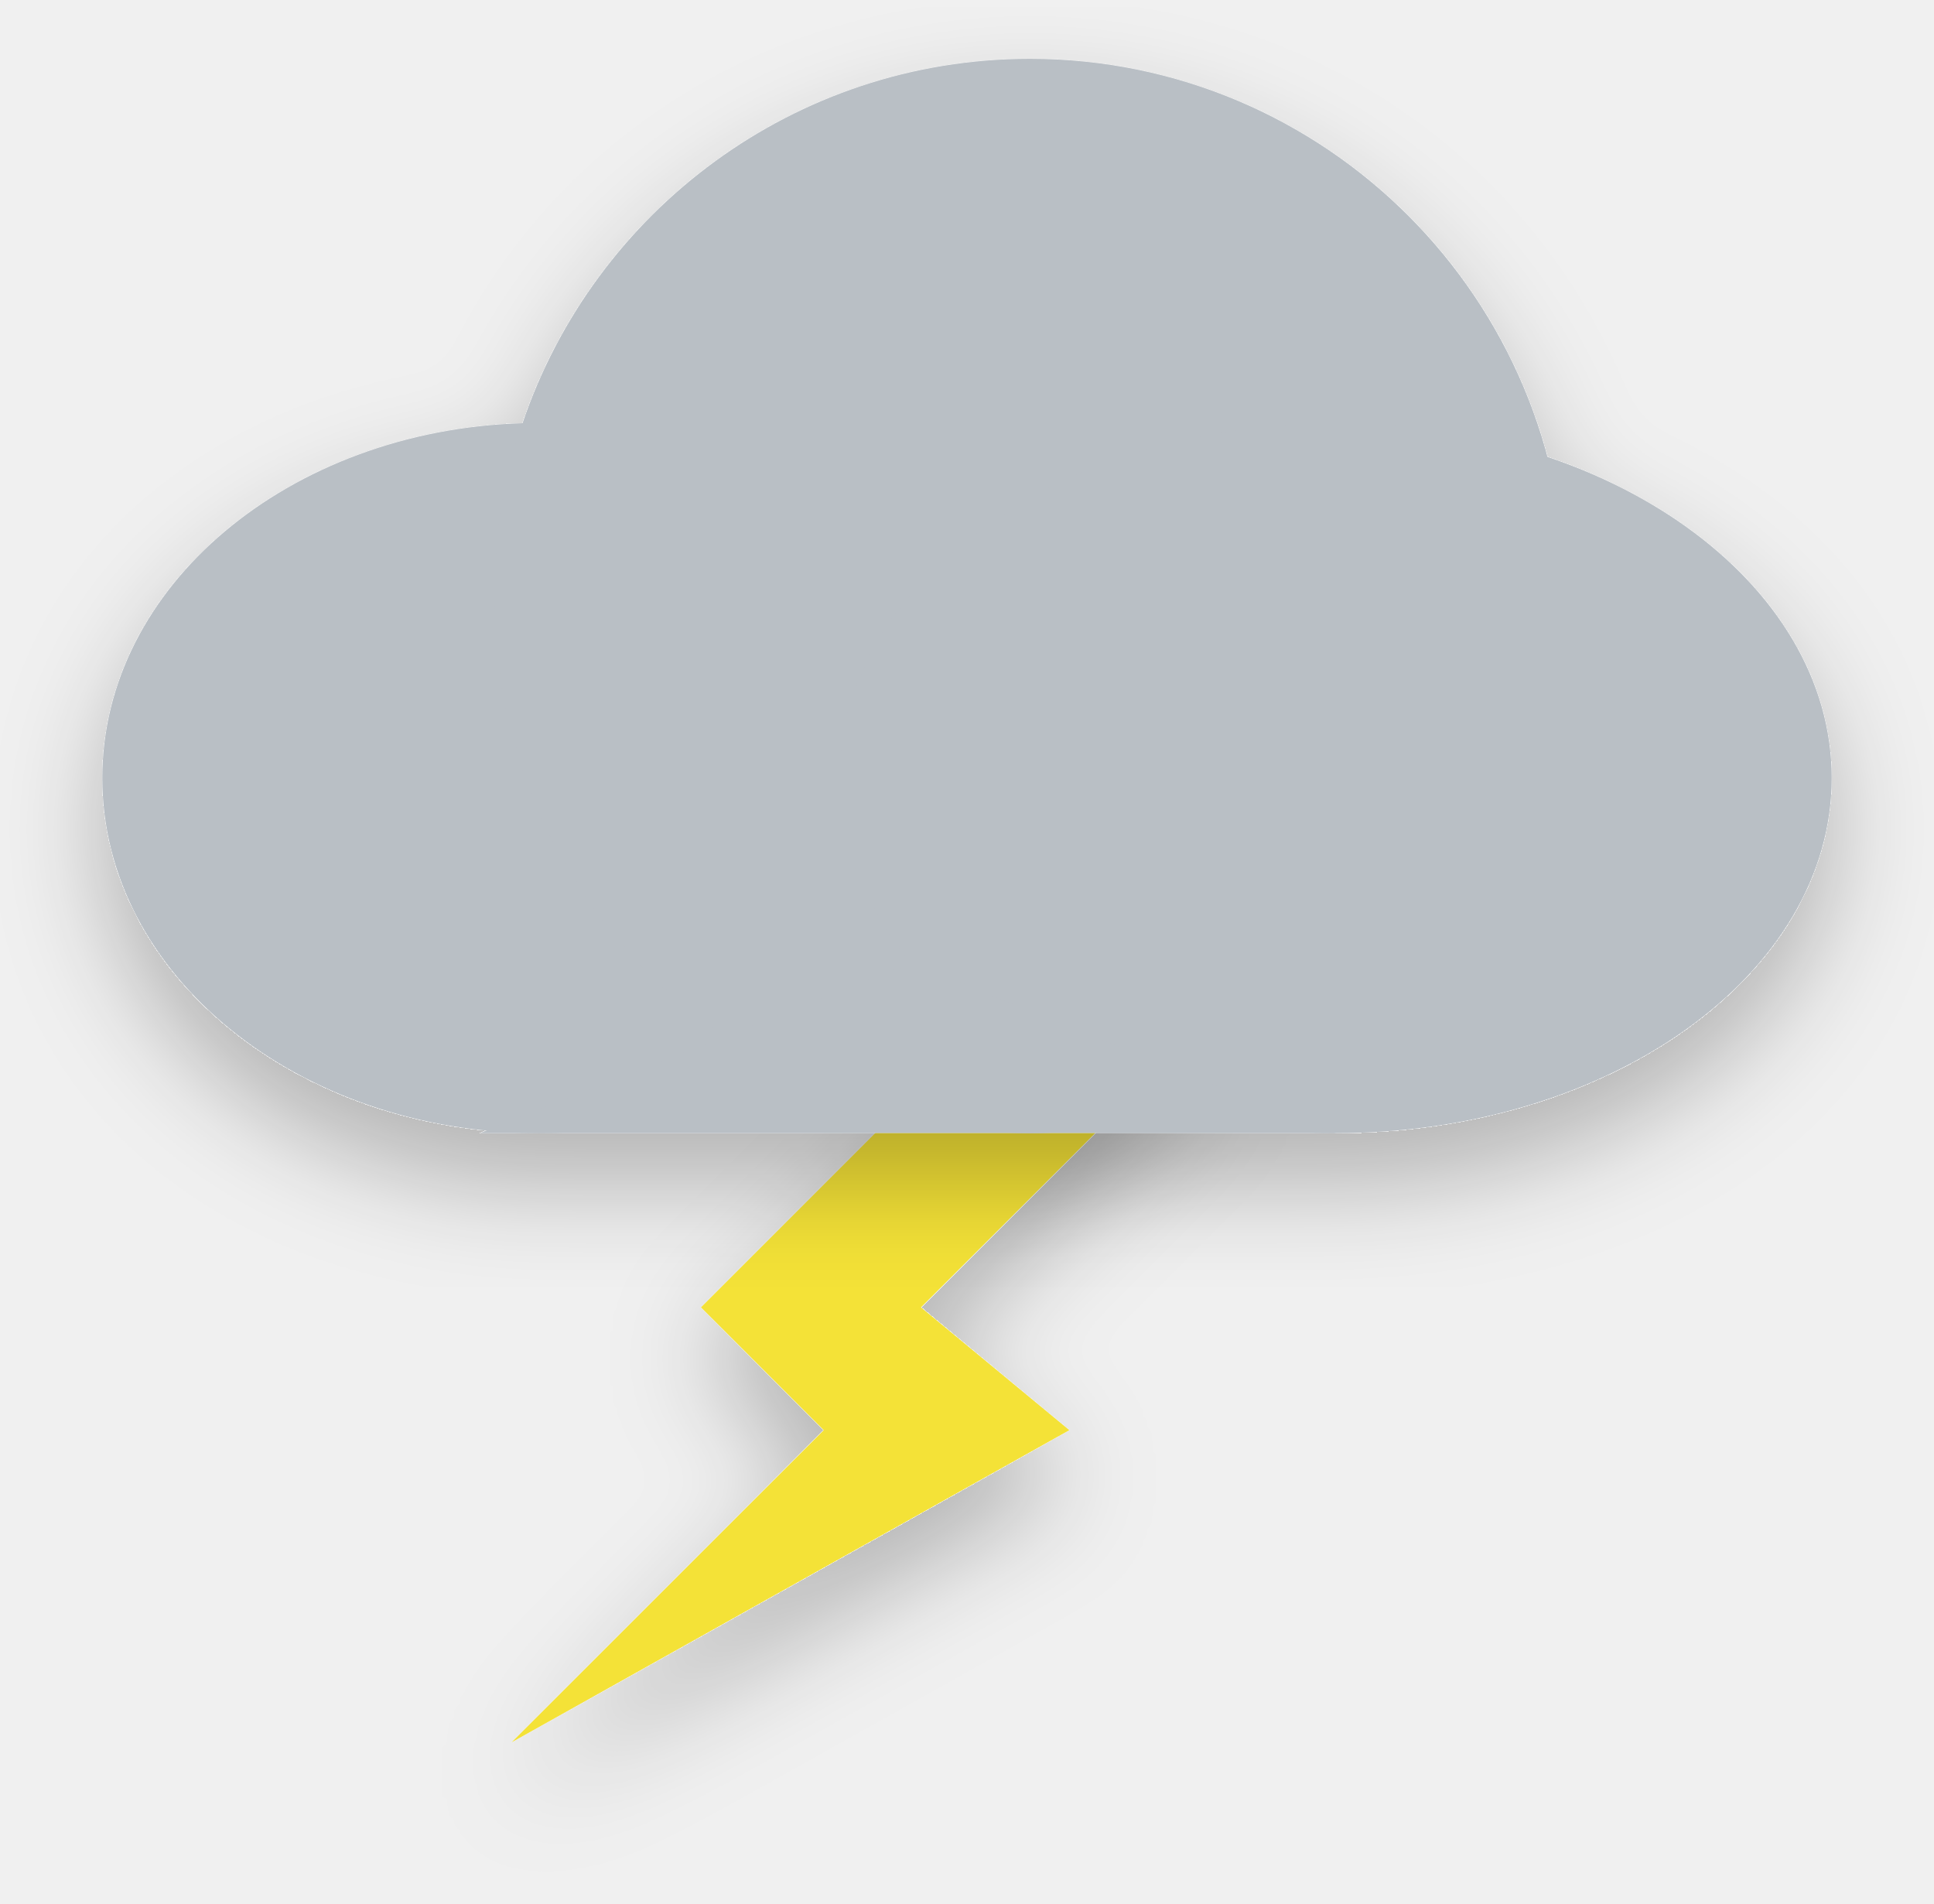
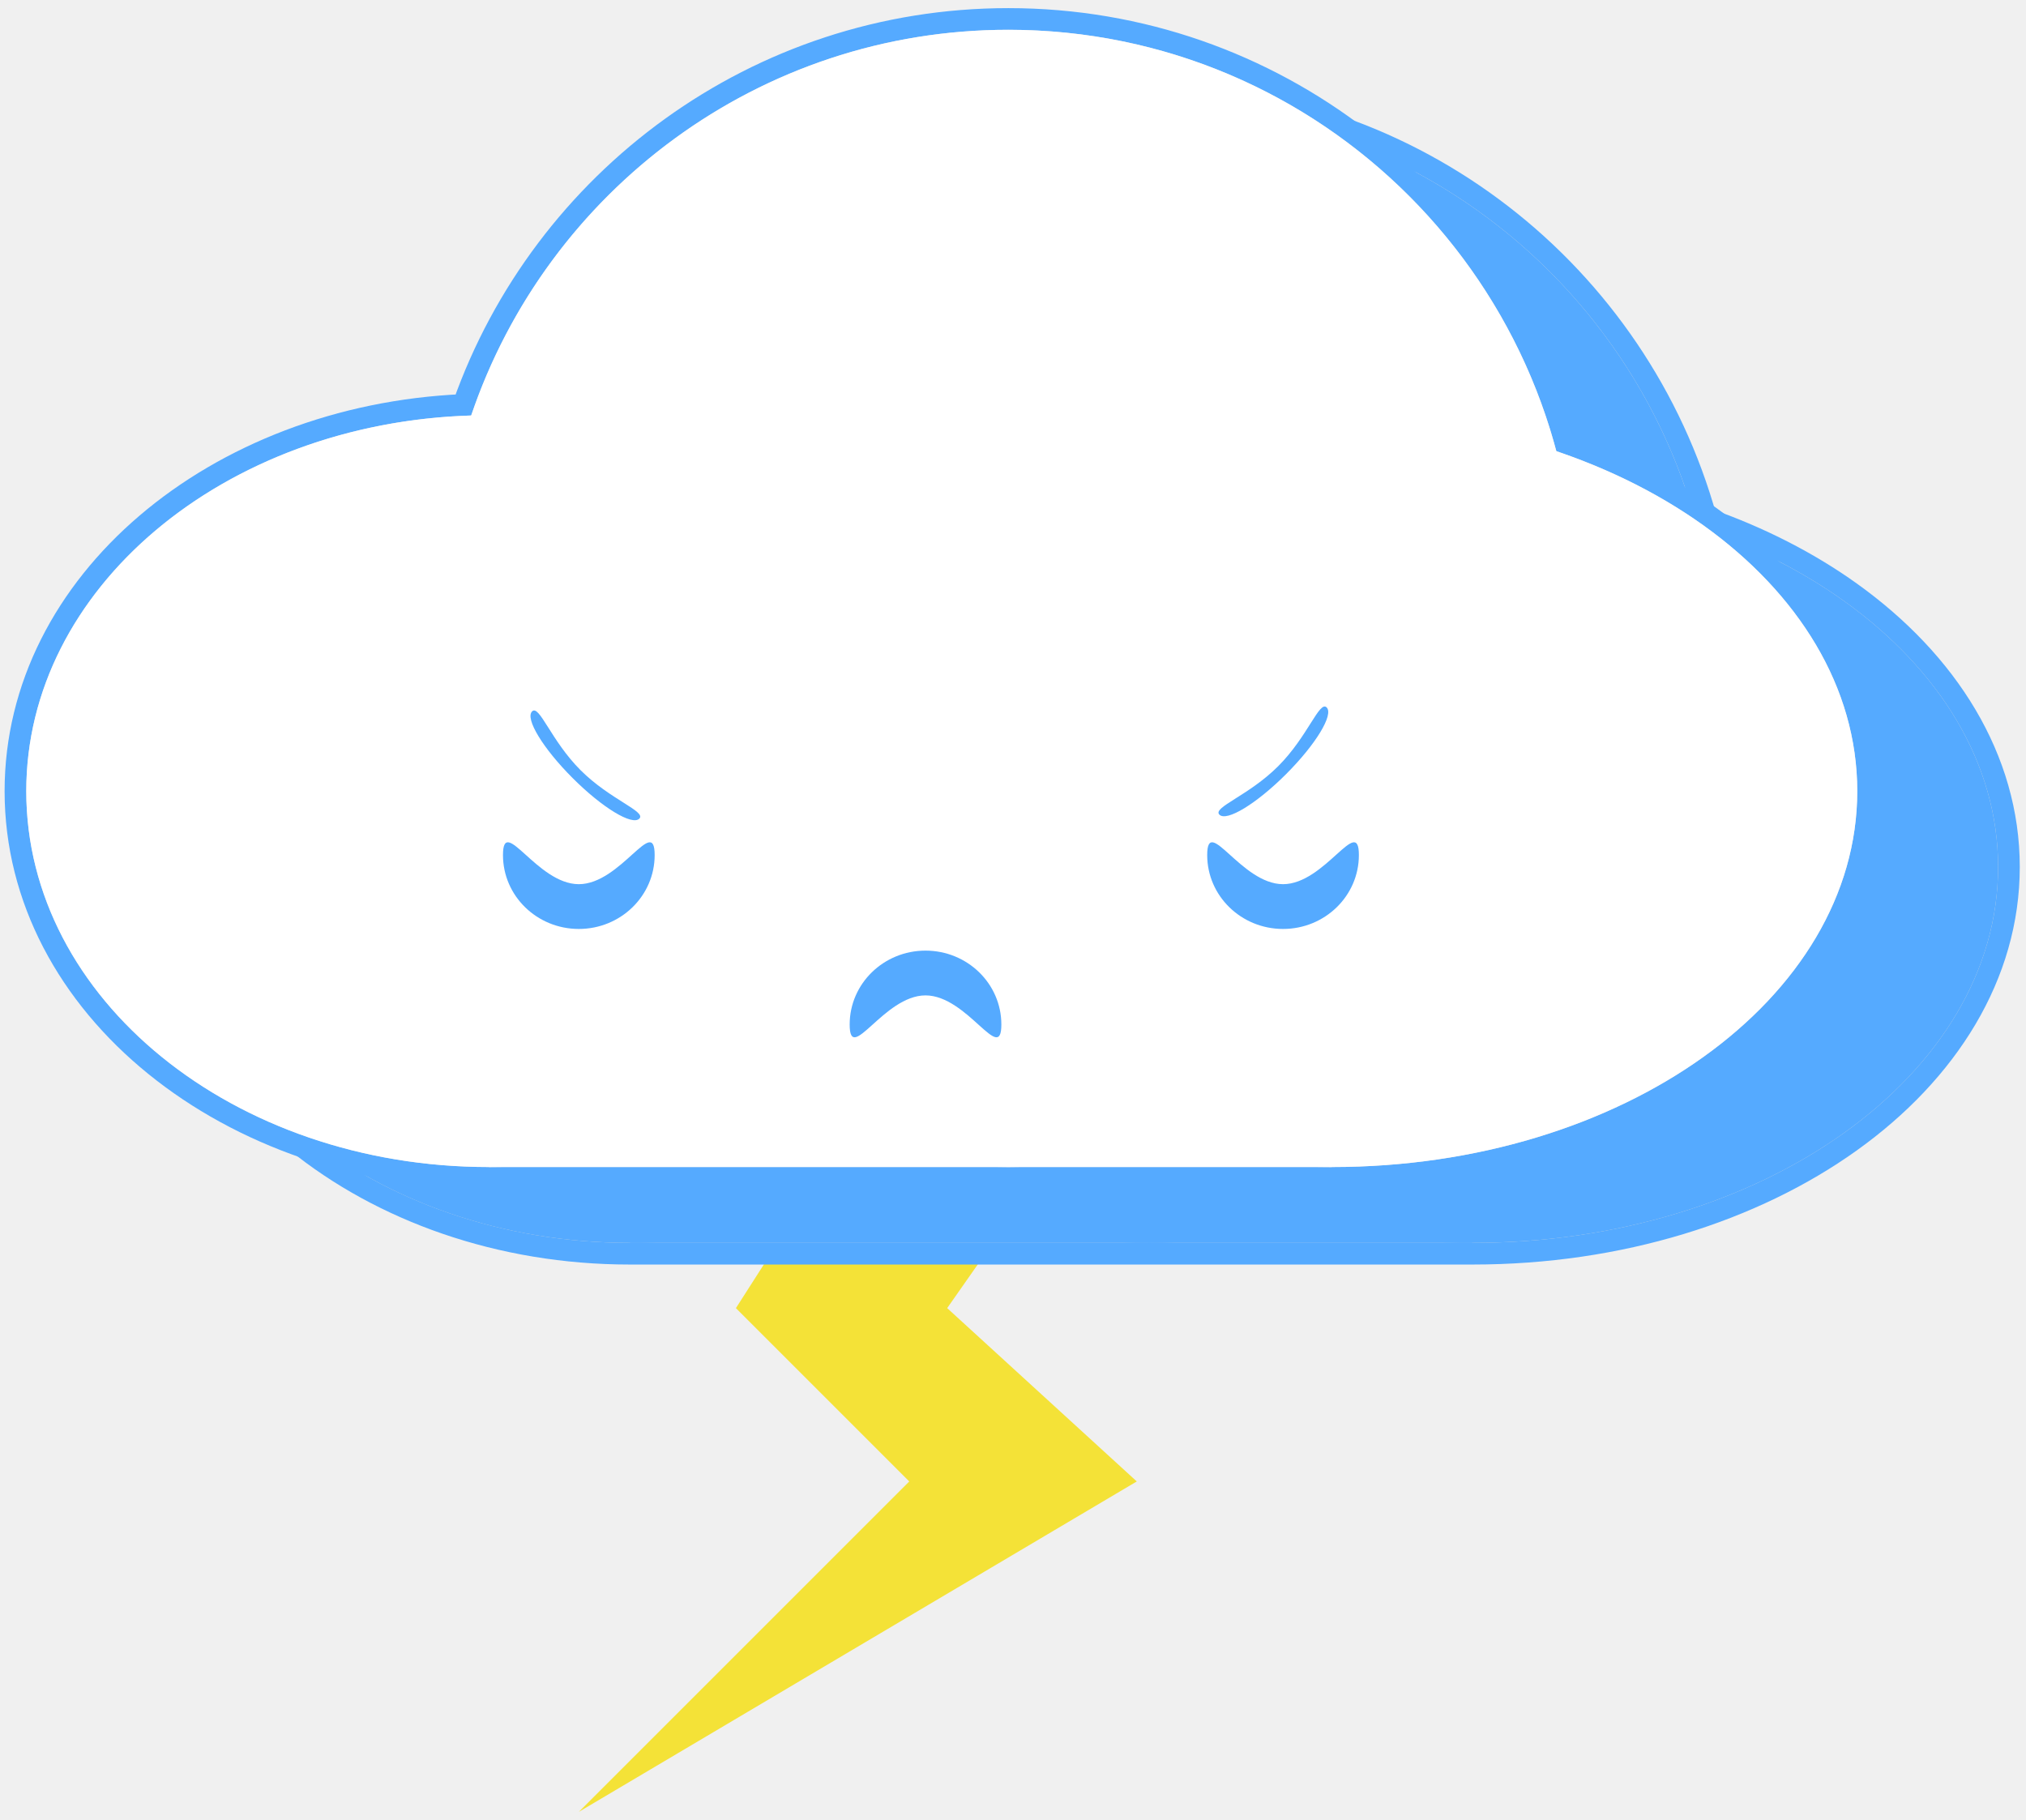
- <svg xmlns="http://www.w3.org/2000/svg" width="189" height="186" viewBox="0 0 189 186" fill="none">
-   <g filter="url(#filter0_d)">
-     <path d="M68.5 127.75L97.5 98.75H119L90 127.75L104.5 139.75L50 170.25L80.5 139.75L68.5 127.75Z" fill="#F4E237" />
-   </g>
-   <g filter="url(#filter1_d)">
-     <path d="M95.378 76.028C95.378 95.192 76.266 110.727 52.689 110.727C29.113 110.727 10 95.192 10 76.028C10 57.307 28.241 42.048 51.065 41.354C51.604 41.338 52.145 41.33 52.689 41.33C76.266 41.33 95.378 56.865 95.378 76.028Z" fill="#B9BFC5" />
-     <path d="M153 58.239C153 87.227 129.562 110.727 100.649 110.727C71.736 110.727 48.297 87.227 48.297 58.239C48.297 52.332 49.27 46.653 51.065 41.354C58.076 20.649 77.627 5.75 100.649 5.75C129.562 5.75 153 29.25 153 58.239Z" fill="#B9BFC5" />
-     <path d="M179 76.028C179 95.192 157.292 110.727 130.514 110.727C103.735 110.727 82.027 95.192 82.027 76.028C82.027 56.865 103.735 41.33 130.514 41.33C157.292 41.33 179 56.865 179 76.028Z" fill="#B9BFC5" />
-     <path d="M46.892 110.727L89.127 94.115L130.514 110.727H46.892Z" fill="#B9BFC5" />
-   </g>
-   <defs>
-     <filter id="filter0_d" x="40" y="93.75" width="89" height="91.5" filterUnits="userSpaceOnUse" color-interpolation-filters="sRGB">
-       <feFlood flood-opacity="0" result="BackgroundImageFix" />
-       <feColorMatrix in="SourceAlpha" type="matrix" values="0 0 0 0 0 0 0 0 0 0 0 0 0 0 0 0 0 0 127 0" result="hardAlpha" />
-       <feOffset dy="5" />
-       <feGaussianBlur stdDeviation="5" />
-       <feComposite in2="hardAlpha" operator="out" />
-       <feColorMatrix type="matrix" values="0 0 0 0 0 0 0 0 0 0 0 0 0 0 0 0 0 0 0.25 0" />
-       <feBlend mode="normal" in2="BackgroundImageFix" result="effect1_dropShadow" />
-       <feBlend mode="normal" in="SourceGraphic" in2="effect1_dropShadow" result="shape" />
-     </filter>
-     <filter id="filter1_d" x="0" y="0.75" width="189" height="124.977" filterUnits="userSpaceOnUse" color-interpolation-filters="sRGB">
-       <feFlood flood-opacity="0" result="BackgroundImageFix" />
-       <feColorMatrix in="SourceAlpha" type="matrix" values="0 0 0 0 0 0 0 0 0 0 0 0 0 0 0 0 0 0 127 0" result="hardAlpha" />
-       <feOffset dy="5" />
-       <feGaussianBlur stdDeviation="5" />
-       <feComposite in2="hardAlpha" operator="out" />
-       <feColorMatrix type="matrix" values="0 0 0 0 0 0 0 0 0 0 0 0 0 0 0 0 0 0 0.25 0" />
-       <feBlend mode="normal" in2="BackgroundImageFix" result="effect1_dropShadow" />
-       <feBlend mode="normal" in="SourceGraphic" in2="effect1_dropShadow" result="shape" />
-     </filter>
-   </defs>
+ <svg xmlns="http://www.w3.org/2000/svg" width="187" height="168" viewBox="0 0 187 168" fill="none">
+   <path d="M67.925 120.75L83.925 95.75H104.925L87.425 120.75L104.925 136.75L53.425 167.25L83.925 136.75L67.925 120.75Z" fill="#F4E237" />
+   <path d="M157.479 47.873C151.219 25.31 130.577 8.75 106.073 8.75C82.852 8.75 63.1 23.623 55.768 44.38C32.918 45.369 14.425 60.783 14.425 80.028C14.425 99.928 34.189 115.727 58.114 115.727H106.045C106.054 115.727 106.064 115.727 106.073 115.727C106.083 115.727 106.093 115.727 106.102 115.727H135.938C149.512 115.727 161.843 111.791 170.805 105.377C179.766 98.965 185.425 90.016 185.425 80.028C185.425 70.04 179.766 61.092 170.805 54.679C166.934 51.909 162.435 49.601 157.479 47.873Z" fill="#DDDDDD" stroke="#55AAFF" stroke-width="2" />
+   <path d="M100.803 80.028C100.803 99.192 81.691 114.727 58.114 114.727C34.537 114.727 15.425 99.192 15.425 80.028C15.425 61.307 33.666 46.048 56.49 45.354C57.029 45.338 57.57 45.33 58.114 45.33C81.691 45.33 100.803 60.865 100.803 80.028Z" fill="#55AAFF" />
+   <path d="M158.425 62.239C158.425 91.227 134.986 114.727 106.073 114.727C77.161 114.727 53.722 91.227 53.722 62.239C53.722 56.332 54.695 50.653 56.49 45.354C63.501 24.649 83.052 9.75 106.073 9.75C134.986 9.75 158.425 33.25 158.425 62.239Z" fill="#55AAFF" />
+   <path d="M184.425 80.028C184.425 99.192 162.717 114.727 135.938 114.727C109.16 114.727 87.452 99.192 87.452 80.028C87.452 60.865 109.16 45.33 135.938 45.33C162.717 45.33 184.425 60.865 184.425 80.028Z" fill="#55AAFF" />
+   <path d="M58.114 114.727L94.552 98.115L135.938 114.727H58.114Z" fill="#55AAFF" />
+   <path d="M59.425 91.57C59.425 87.803 62.559 84.75 66.425 84.75C70.291 84.75 73.425 87.803 73.425 91.57C73.425 95.336 70.291 88.883 66.425 88.883C62.559 88.883 59.425 95.336 59.425 91.57Z" fill="#55AAFF" />
+   <path d="M124.425 91.57C124.425 87.803 127.559 84.75 131.425 84.75C135.291 84.75 138.425 87.803 138.425 91.57C138.425 95.336 135.291 88.883 131.425 88.883C127.559 88.883 124.425 95.336 124.425 91.57Z" fill="#55AAFF" />
+   <path d="M105.425 95.93C105.425 99.697 102.291 102.75 98.425 102.75C94.559 102.75 91.425 99.697 91.425 95.93C91.425 92.164 94.559 98.617 98.425 98.617C102.291 98.617 105.425 92.164 105.425 95.93Z" fill="#55AAFF" />
+   <path d="M144.479 40.873C138.219 18.31 117.577 1.75 93.073 1.75C69.852 1.75 50.1 16.623 42.768 37.38C19.918 38.369 1.425 53.783 1.425 73.028C1.425 92.928 21.189 108.727 45.114 108.727H93.045C93.054 108.727 93.064 108.727 93.073 108.727C93.083 108.727 93.093 108.727 93.102 108.727H122.938C136.512 108.727 148.843 104.791 157.805 98.377C166.766 91.965 172.425 83.016 172.425 73.028C172.425 63.041 166.766 54.092 157.805 47.679C153.934 44.909 149.435 42.601 144.479 40.873Z" fill="#DDDDDD" stroke="#55AAFF" stroke-width="2" />
+   <path d="M87.803 73.028C87.803 92.192 68.691 107.727 45.114 107.727C21.537 107.727 2.425 92.192 2.425 73.028C2.425 54.307 20.666 39.048 43.49 38.354C44.029 38.338 44.57 38.33 45.114 38.33C68.691 38.33 87.803 53.865 87.803 73.028Z" fill="white" />
+   <path d="M145.425 55.239C145.425 84.227 121.986 107.727 93.073 107.727C64.161 107.727 40.722 84.227 40.722 55.239C40.722 49.332 41.695 43.653 43.49 38.354C50.501 17.649 70.052 2.75 93.073 2.75C121.986 2.75 145.425 26.25 145.425 55.239Z" fill="white" />
+   <path d="M171.425 73.028C171.425 92.192 149.717 107.727 122.938 107.727C96.16 107.727 74.452 92.192 74.452 73.028C74.452 53.865 96.16 38.33 122.938 38.33C149.717 38.33 171.425 53.865 171.425 73.028Z" fill="white" />
+   <path d="M45.114 107.727L81.552 91.115L122.938 107.727H45.114Z" fill="white" />
+   <path d="M125.425 78.93C125.425 82.697 122.291 85.75 118.425 85.75C114.559 85.75 111.425 82.697 111.425 78.93C111.425 75.164 114.559 81.617 118.425 81.617C122.291 81.617 125.425 75.164 125.425 78.93Z" fill="#55AAFF" />
+   <path d="M60.425 78.93C60.425 82.697 57.291 85.75 53.425 85.75C49.559 85.75 46.425 82.697 46.425 78.93C46.425 75.164 49.559 81.617 53.425 81.617C57.291 81.617 60.425 75.164 60.425 78.93Z" fill="#55AAFF" />
+   <path d="M78.425 94.57C78.425 90.803 81.559 87.75 85.425 87.75C89.291 87.75 92.425 90.803 92.425 94.57C92.425 98.336 89.291 91.883 85.425 91.883C81.559 91.883 78.425 98.336 78.425 94.57Z" fill="#55AAFF" />
+   <path d="M122.451 65.302C123.117 65.968 121.441 68.724 118.707 71.457C115.973 74.191 113.217 75.867 112.552 75.201C111.886 74.535 115.243 73.46 117.976 70.727C120.71 67.993 121.785 64.636 122.451 65.302Z" fill="#55AAFF" />
+   <path d="M59.01 75.567C58.345 76.233 55.589 74.557 52.855 71.823C50.121 69.09 48.445 66.334 49.111 65.668C49.777 65.002 50.852 68.359 53.586 71.093C56.319 73.826 59.676 74.901 59.01 75.567Z" fill="#55AAFF" />
</svg>
